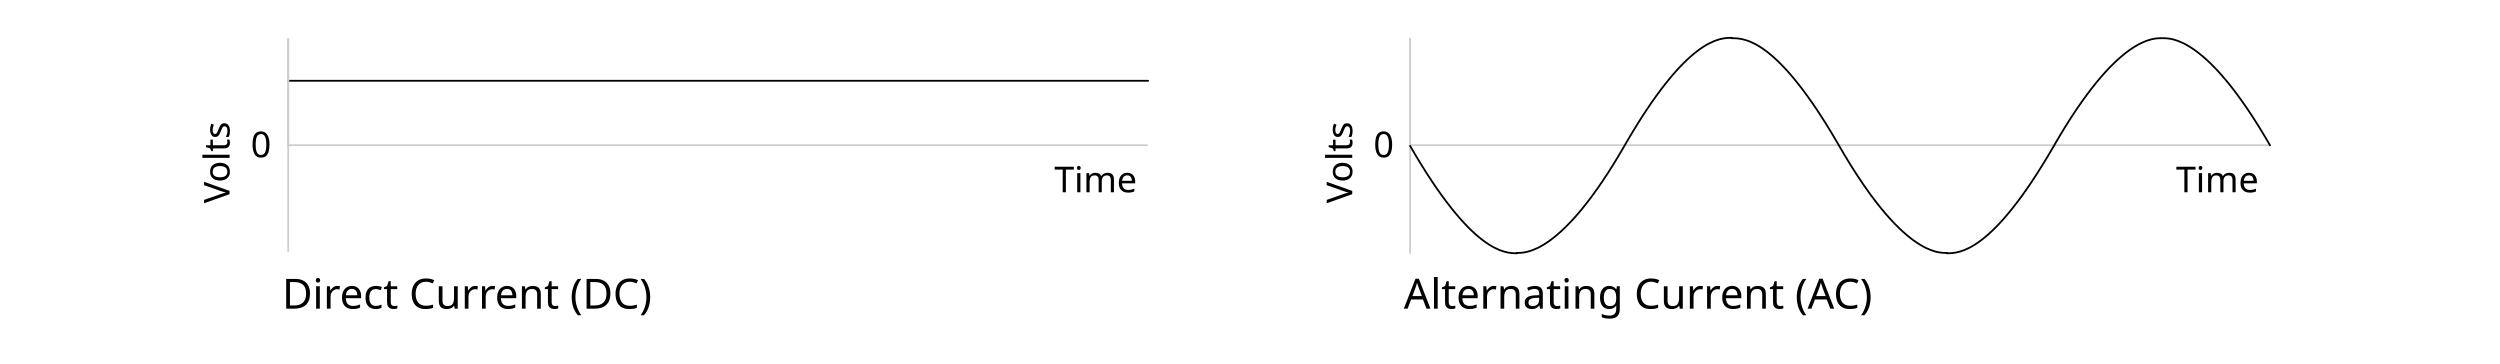
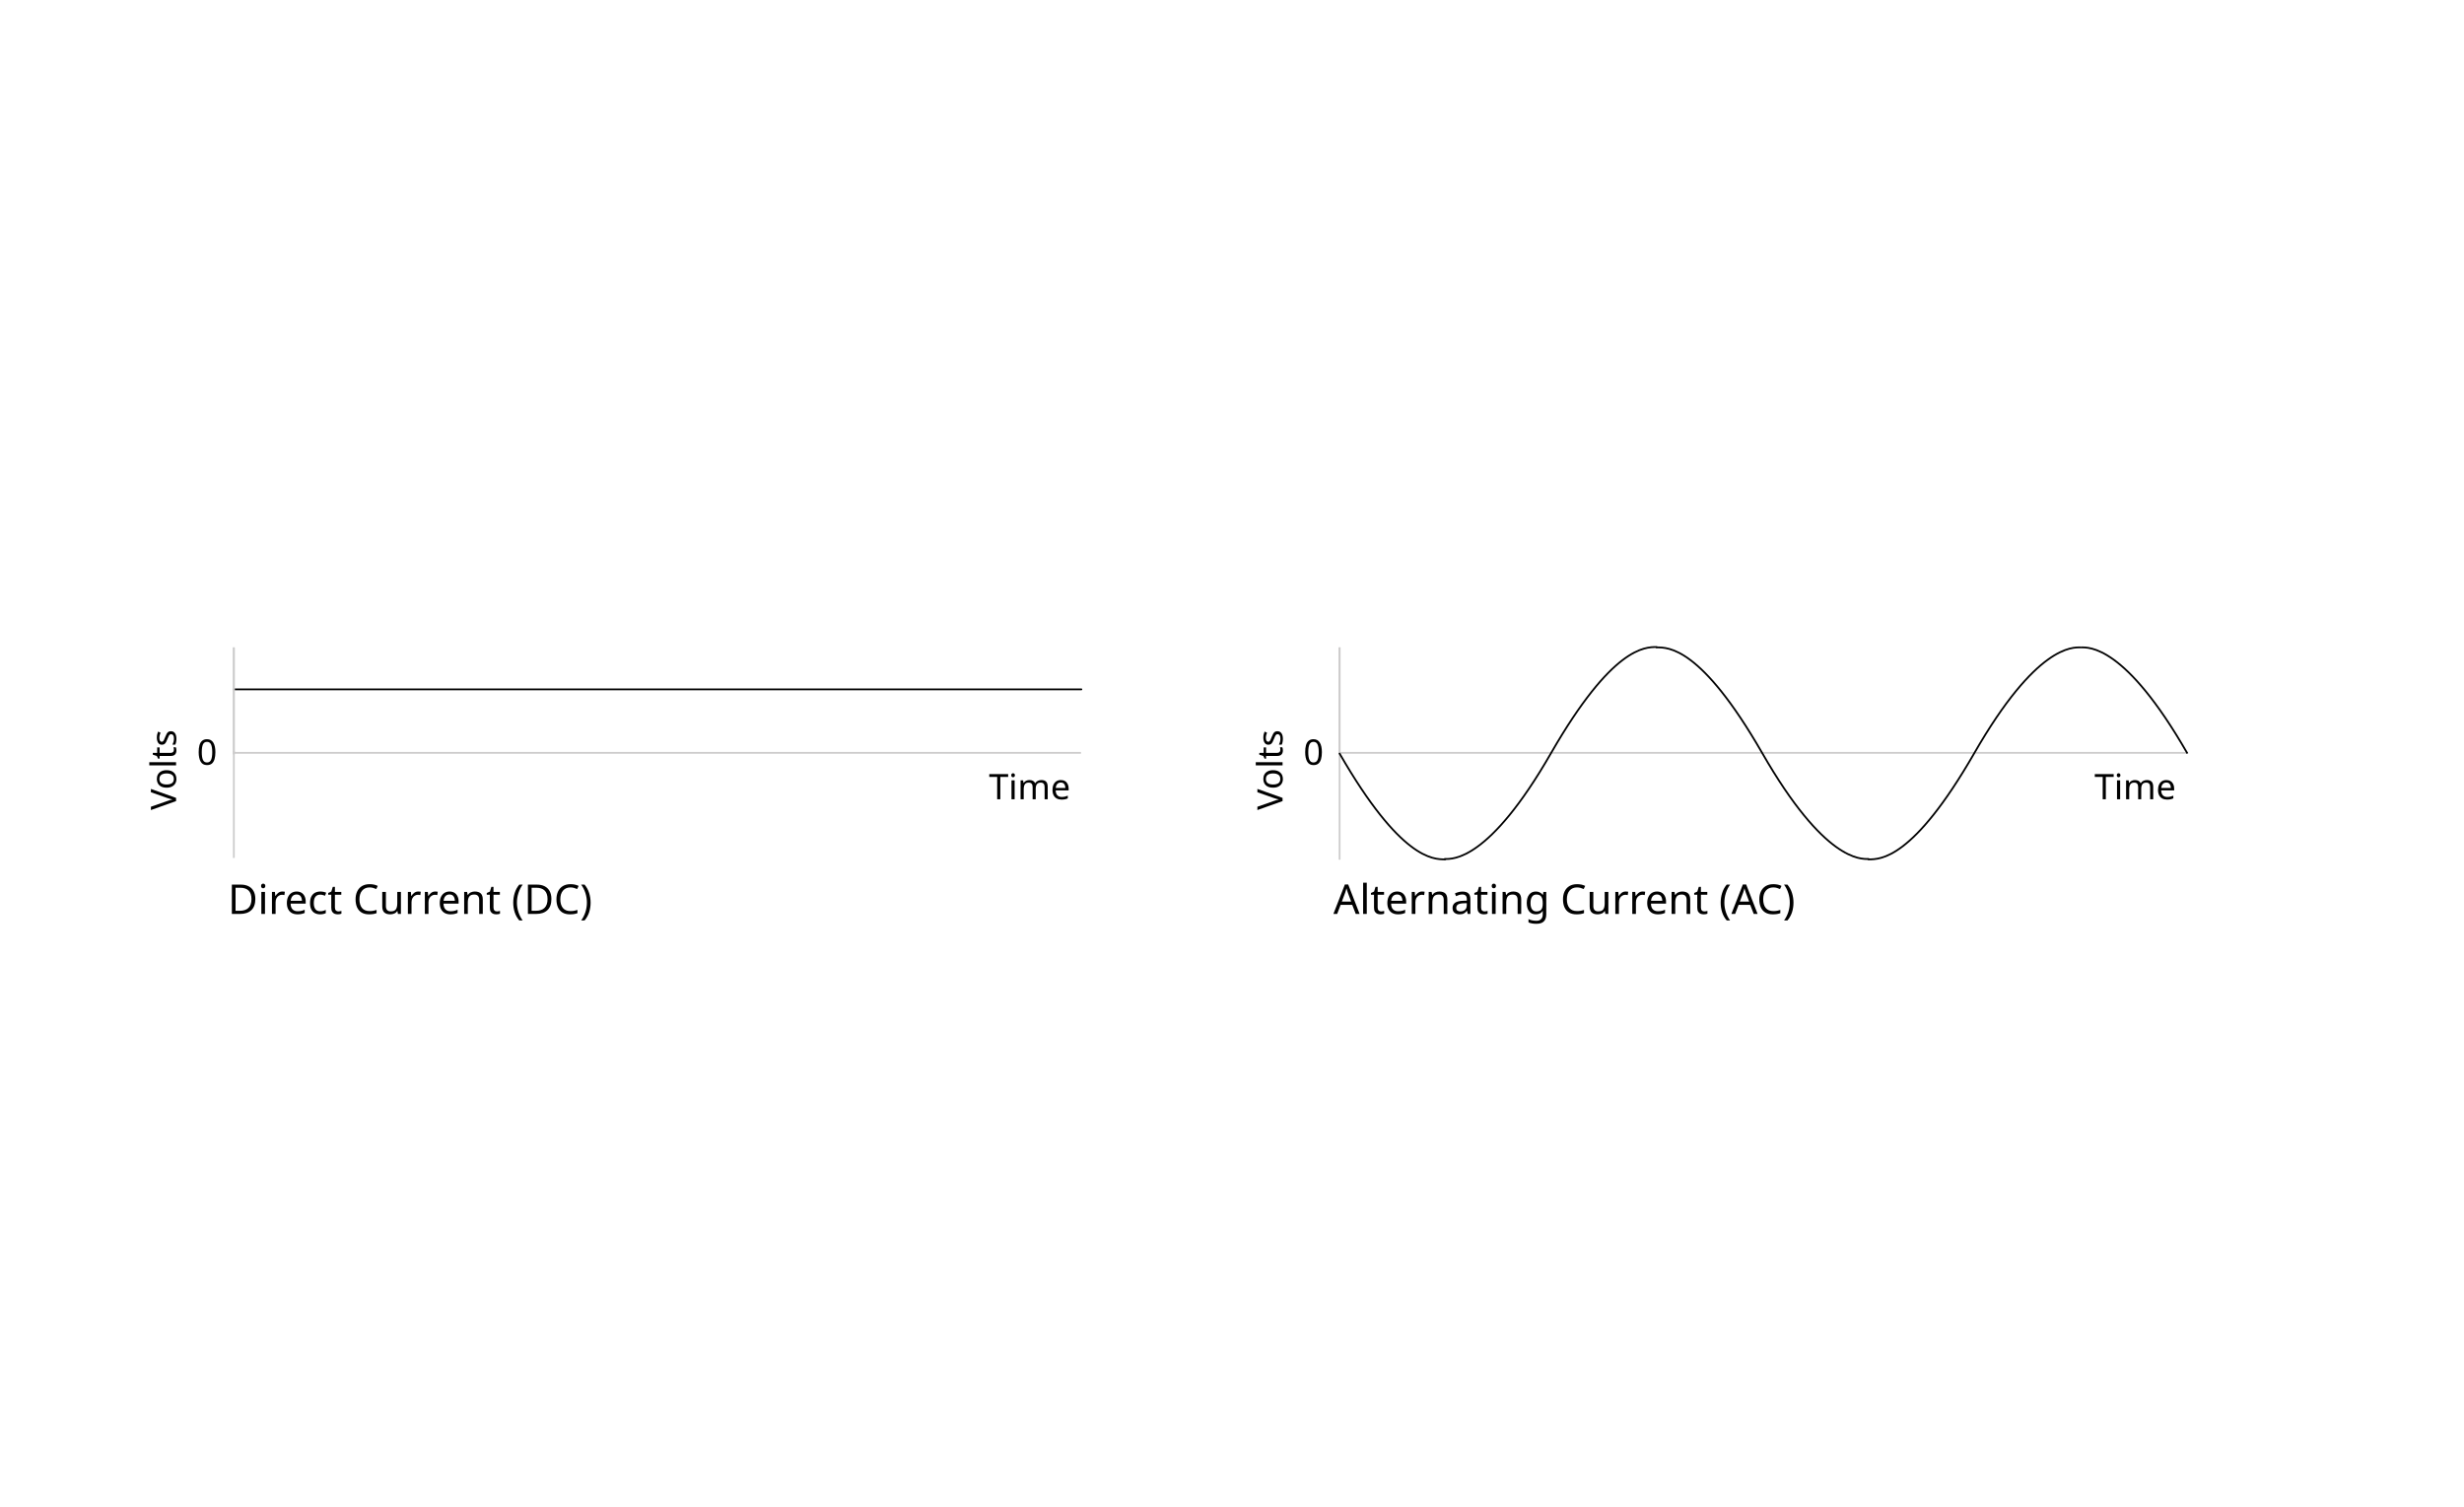
- <svg xmlns="http://www.w3.org/2000/svg" version="1.1" id="Layer_1" x="0px" y="0px" viewBox="0 0 687 100" enable-background="new 0 0 687 100" xml:space="preserve">
-   <line fill="none" stroke="#020202" stroke-width="0.5" stroke-linecap="round" x1="79.2" y1="22.2" x2="315.5" y2="22.2" />
-   <line fill="none" stroke="#CECCCC" stroke-width="0.5" x1="79.2" y1="10.5" x2="79.2" y2="40.3" />
-   <path fill="none" stroke="#020202" stroke-width="0.117" d="M315.4,69.9" />
-   <path fill="none" stroke="#020202" stroke-width="0.117" d="M315.4,10.5" />
-   <line fill="none" stroke="#CECCCC" stroke-width="0.5" x1="79.3" y1="39.9" x2="315.4" y2="39.9" />
+ <svg xmlns="http://www.w3.org/2000/svg" version="1.1" id="Layer_1" x="0px" y="0px" viewBox="0 0 687 420" enable-background="new 0 0 687 420" xml:space="preserve">
+   <line fill="none" stroke="#010101" stroke-width="0.5" stroke-linecap="round" x1="65.2" y1="192.2" x2="301.5" y2="192.2" />
+   <line fill="none" stroke="#CDCCCC" stroke-width="0.5" x1="65.2" y1="180.5" x2="65.2" y2="210.3" />
+   <path fill="none" stroke="#010101" stroke-width="0.117" d="M301.4,239.9" />
+   <path fill="none" stroke="#010101" stroke-width="0.117" d="M301.4,180.5" />
+   <line fill="none" stroke="#CDCCCC" stroke-width="0.5" x1="65.3" y1="209.9" x2="301.4" y2="209.9" />
  <g>
-     <text transform="matrix(1 0 0 1 289.7309 52.8428)" fill="#010101" font-family="'TheSansMono-W3Light'" font-size="9.82">Time</text>
+     <text transform="matrix(1 0 0 1 275.7309 222.8428)" font-family="'TheSansMono-W3Light'" font-size="9.82">Time</text>
  </g>
  <g>
-     <text transform="matrix(1 0 0 1 77.5365 84.8154)" fill="#020202" font-family="'TheSerif-HP5Plain'" font-size="11.457">Direct Current (DC)</text>
+     <text transform="matrix(1 0 0 1 63.5365 254.8154)" fill="#010101" font-family="'TheSerif-HP5Plain'" font-size="11.457">Direct Current (DC)</text>
  </g>
-   <line fill="none" stroke="#CECCCC" stroke-width="0.5" x1="79.2" y1="10.5" x2="79.2" y2="40.3" />
-   <line fill="none" stroke="#CECCCC" stroke-width="0.5" x1="79.2" y1="39.4" x2="79.2" y2="69.2" />
-   <line fill="none" stroke="#CECCCC" stroke-width="0.5" x1="387.5" y1="10.5" x2="387.5" y2="40.3" />
-   <path fill="none" stroke="#020202" stroke-width="0.117" d="M623.7,69.9" />
-   <path fill="none" stroke="#020202" stroke-width="0.117" d="M623.7,10.5" />
-   <line fill="none" stroke="#CECCCC" stroke-width="0.5" x1="387.5" y1="39.9" x2="623.7" y2="39.9" />
+   <line fill="none" stroke="#CDCCCC" stroke-width="0.5" x1="65.2" y1="180.5" x2="65.2" y2="210.3" />
+   <line fill="none" stroke="#CDCCCC" stroke-width="0.5" x1="65.2" y1="209.4" x2="65.2" y2="239.2" />
+   <line fill="none" stroke="#CDCCCC" stroke-width="0.5" x1="373.5" y1="180.5" x2="373.5" y2="210.3" />
+   <path fill="none" stroke="#010101" stroke-width="0.117" d="M609.7,239.9" />
+   <path fill="none" stroke="#010101" stroke-width="0.117" d="M609.7,180.5" />
+   <line fill="none" stroke="#CDCCCC" stroke-width="0.5" x1="373.5" y1="209.9" x2="609.7" y2="209.9" />
  <g>
-     <path fill="none" stroke="#020202" stroke-width="0.5" d="M594.2,10.5c2.2,0,12.3-0.7,29.7,29.6" />
+     <path fill="none" stroke="#010101" stroke-width="0.5" d="M580.2,180.5c2.2,0,12.3-0.7,29.7,29.6" />
  </g>
  <g>
-     <text transform="matrix(1 0 0 1 597.9662 52.8428)" fill="#010101" font-family="'TheSansMono-W3Light'" font-size="9.82">Time</text>
+     <text transform="matrix(1 0 0 1 583.9662 222.8428)" font-family="'TheSansMono-W3Light'" font-size="9.82">Time</text>
  </g>
  <g>
-     <text transform="matrix(0 -1 1 0 371.5961 55.8535)" fill="#010101" font-family="'TheSansMono-W3Light'" font-size="9.82">Volts</text>
+     <text transform="matrix(0 -1 1 0 357.5961 225.8535)" font-family="'TheSansMono-W3Light'" font-size="9.82">Volts</text>
  </g>
  <g>
-     <text transform="matrix(1 0 0 1 385.7719 84.8154)" fill="#020202" font-family="'TheSerif-HP5Plain'" font-size="11.457">Alternating Current (AC)</text>
+     <text transform="matrix(1 0 0 1 371.7719 254.8154)" fill="#010101" font-family="'TheSerif-HP5Plain'" font-size="11.457">Alternating Current (AC)</text>
  </g>
-   <line fill="none" stroke="#CECCCC" stroke-width="0.5" x1="387.5" y1="10.5" x2="387.5" y2="40.3" />
-   <line fill="none" stroke="#CECCCC" stroke-width="0.5" x1="387.5" y1="39.9" x2="387.5" y2="69.7" />
+   <line fill="none" stroke="#CDCCCC" stroke-width="0.5" x1="373.5" y1="180.5" x2="373.5" y2="210.3" />
+   <line fill="none" stroke="#CDCCCC" stroke-width="0.5" x1="373.5" y1="209.9" x2="373.5" y2="239.7" />
  <g>
-     <path fill="none" stroke="#020202" stroke-width="0.5" stroke-linecap="round" d="M387.5,40.1c17,29.5,26.1,29.5,29.4,29.5" />
-     <path fill="none" stroke="#020202" stroke-width="0.5" stroke-linecap="round" d="M416.8,69.5c2.2,0,12.3,0.7,29.7-29.6   c17-29.5,26.1-29.5,29.4-29.5" />
-     <path fill="none" stroke="#020202" stroke-width="0.5" stroke-linecap="round" d="M594.1,10.5c-2.2,0-12.3-0.7-29.7,29.6   c-17,29.5-26.1,29.5-29.4,29.5" />
-     <path fill="none" stroke="#020202" stroke-width="0.5" stroke-linecap="round" d="M535,69.5c-2.2,0-12.3,0.7-29.7-29.6   c-17-29.5-26.1-29.4-29.4-29.4" />
+     <path fill="none" stroke="#010101" stroke-width="0.5" stroke-linecap="round" d="M373.5,210.1c17,29.5,26.1,29.5,29.4,29.5" />
+     <path fill="none" stroke="#010101" stroke-width="0.5" stroke-linecap="round" d="M402.8,239.5c2.2,0,12.3,0.7,29.7-29.6   c17-29.5,26.1-29.5,29.4-29.5" />
+     <path fill="none" stroke="#010101" stroke-width="0.5" stroke-linecap="round" d="M580.1,180.5c-2.2,0-12.3-0.7-29.7,29.6   c-17,29.5-26.1,29.5-29.4,29.5" />
+     <path fill="none" stroke="#010101" stroke-width="0.5" stroke-linecap="round" d="M521,239.5c-2.2,0-12.3,0.7-29.7-29.6   c-17-29.5-26.1-29.4-29.4-29.4" />
  </g>
  <g>
-     <text transform="matrix(1 0 0 1 377.4213 43.2256)" fill="#010101" font-family="'TheSansMono-W3Light'" font-size="9.82">0</text>
+     <text transform="matrix(1 0 0 1 363.4213 213.2256)" font-family="'TheSansMono-W3Light'" font-size="9.82">0</text>
  </g>
  <g>
-     <text transform="matrix(0 -1 1 0 63.0902 55.8535)" fill="#010101" font-family="'TheSansMono-W3Light'" font-size="9.82">Volts</text>
+     <text transform="matrix(0 -1 1 0 49.0902 225.8535)" font-family="'TheSansMono-W3Light'" font-size="9.82">Volts</text>
  </g>
  <g>
-     <text transform="matrix(1 0 0 1 68.9135 43.2256)" fill="#010101" font-family="'TheSansMono-W3Light'" font-size="9.82">0</text>
+     <text transform="matrix(1 0 0 1 54.9135 213.2256)" font-family="'TheSansMono-W3Light'" font-size="9.82">0</text>
  </g>
</svg>
